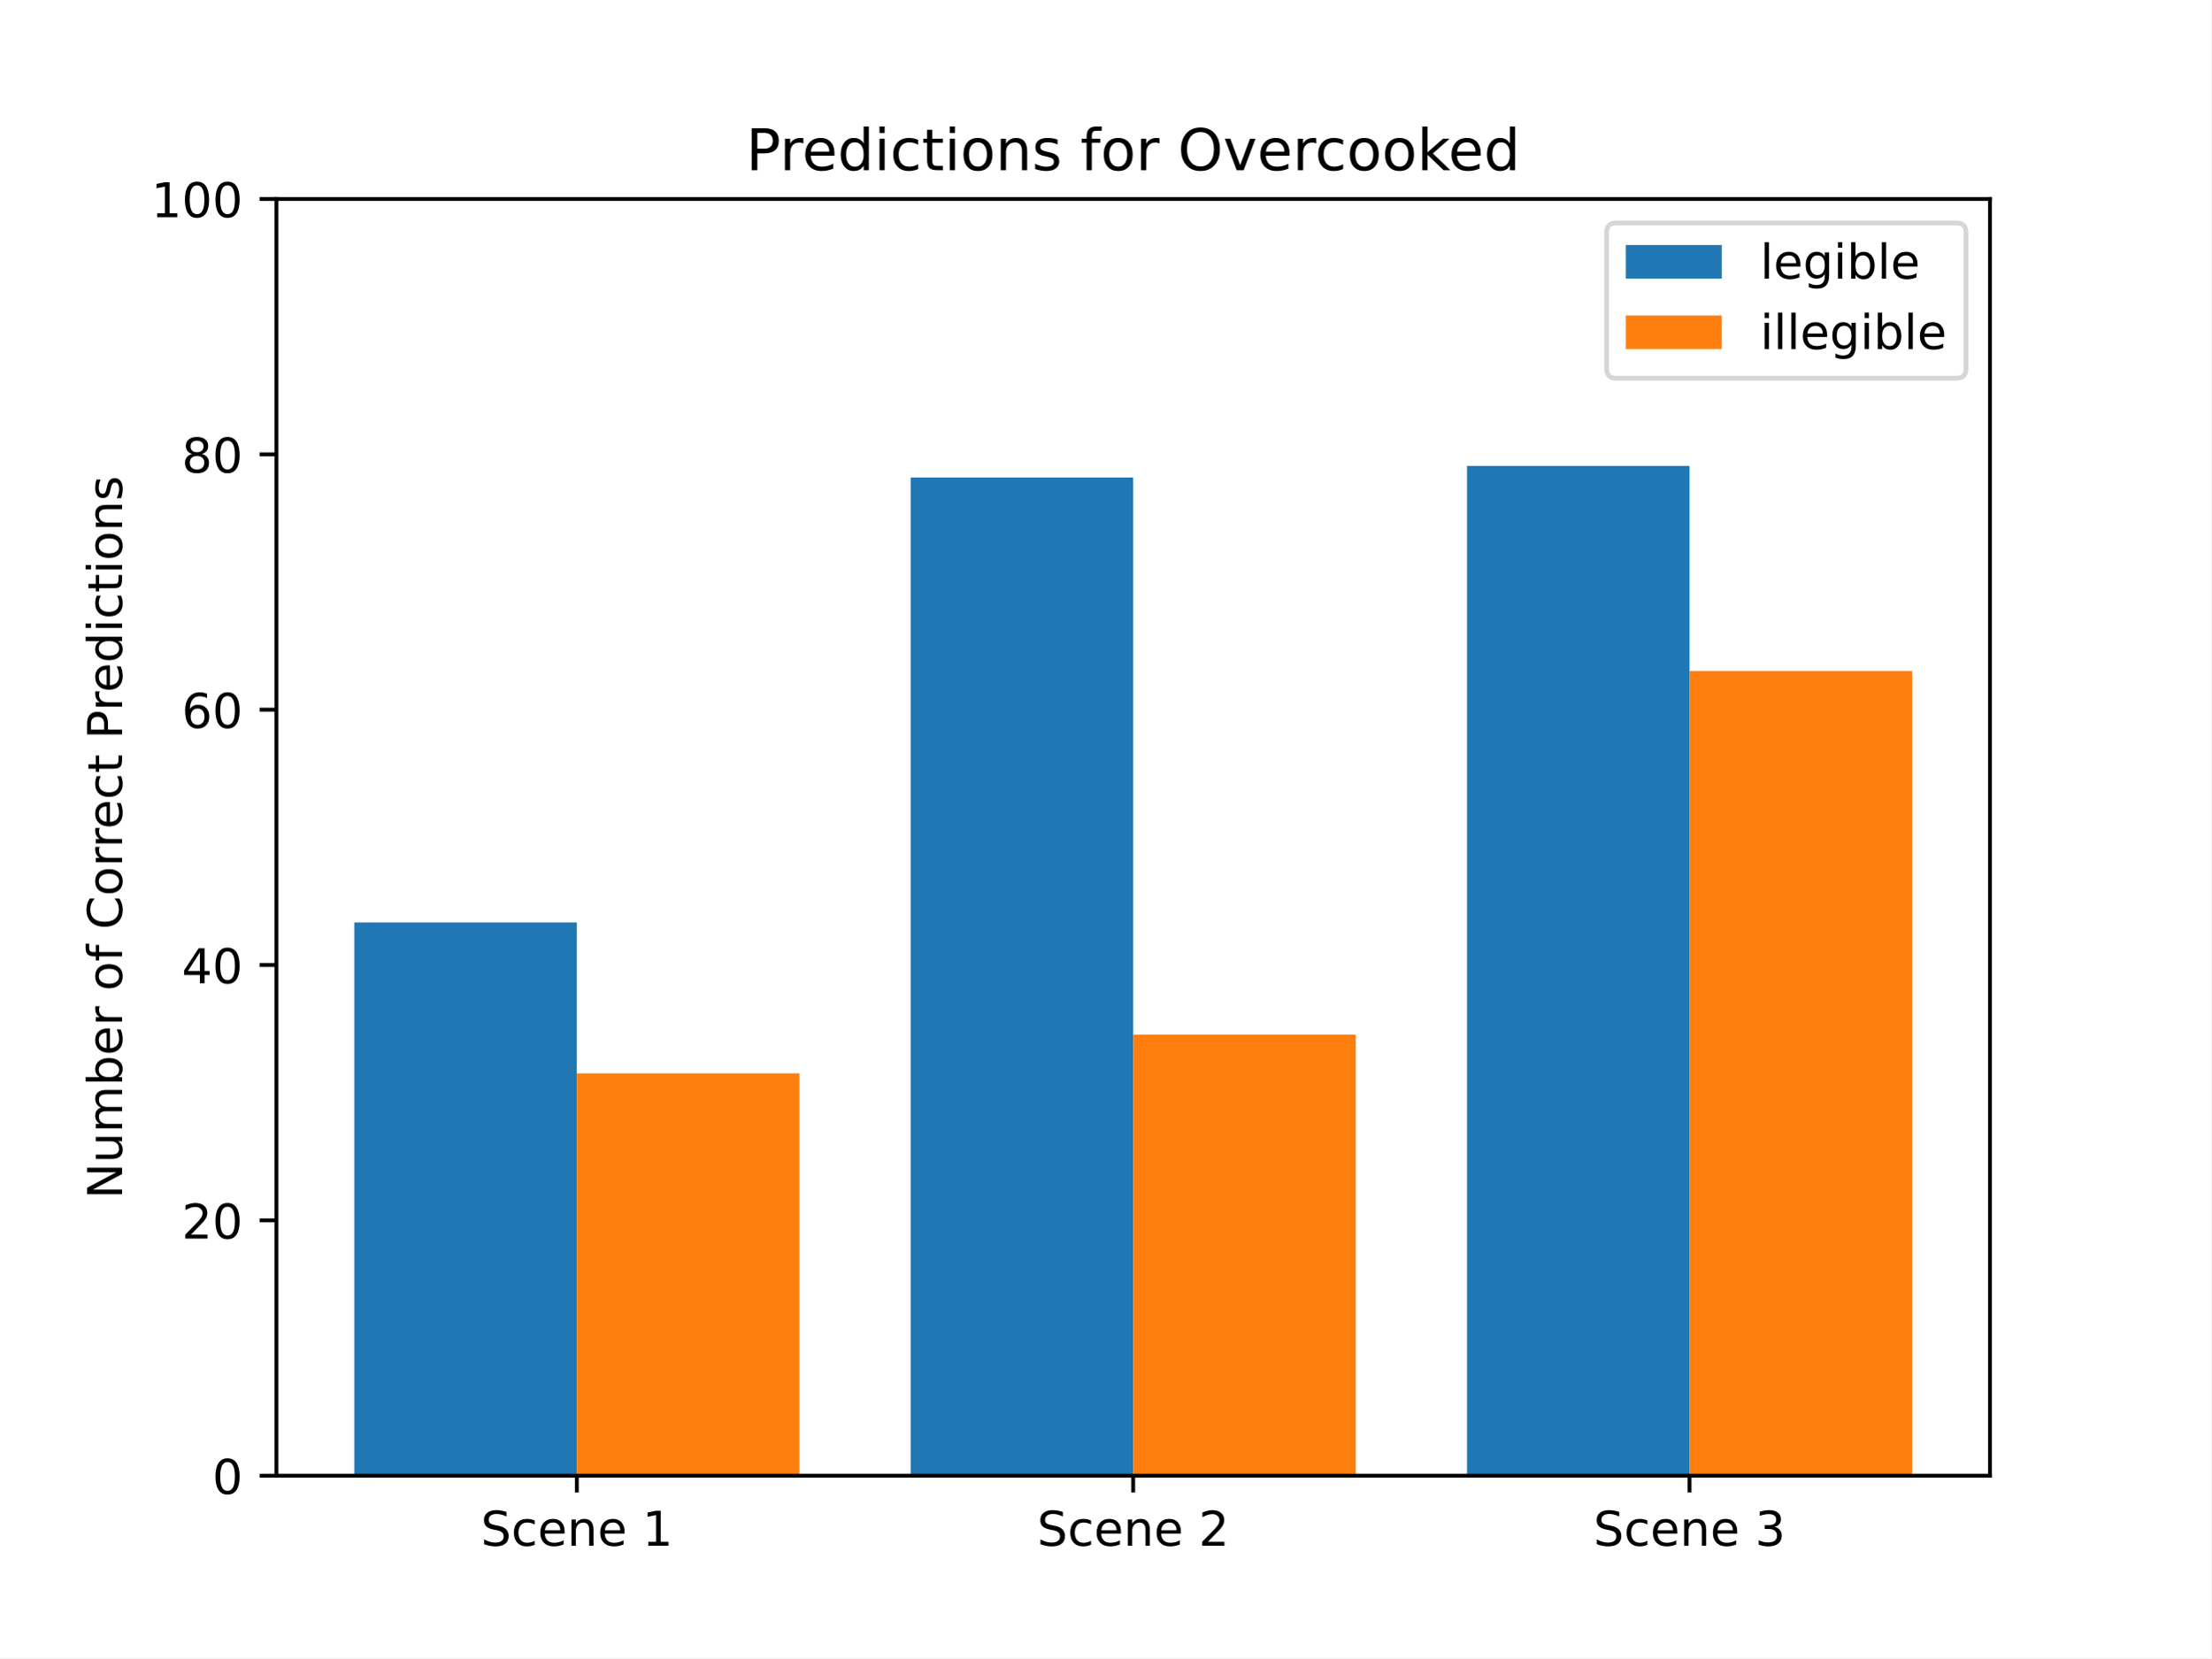
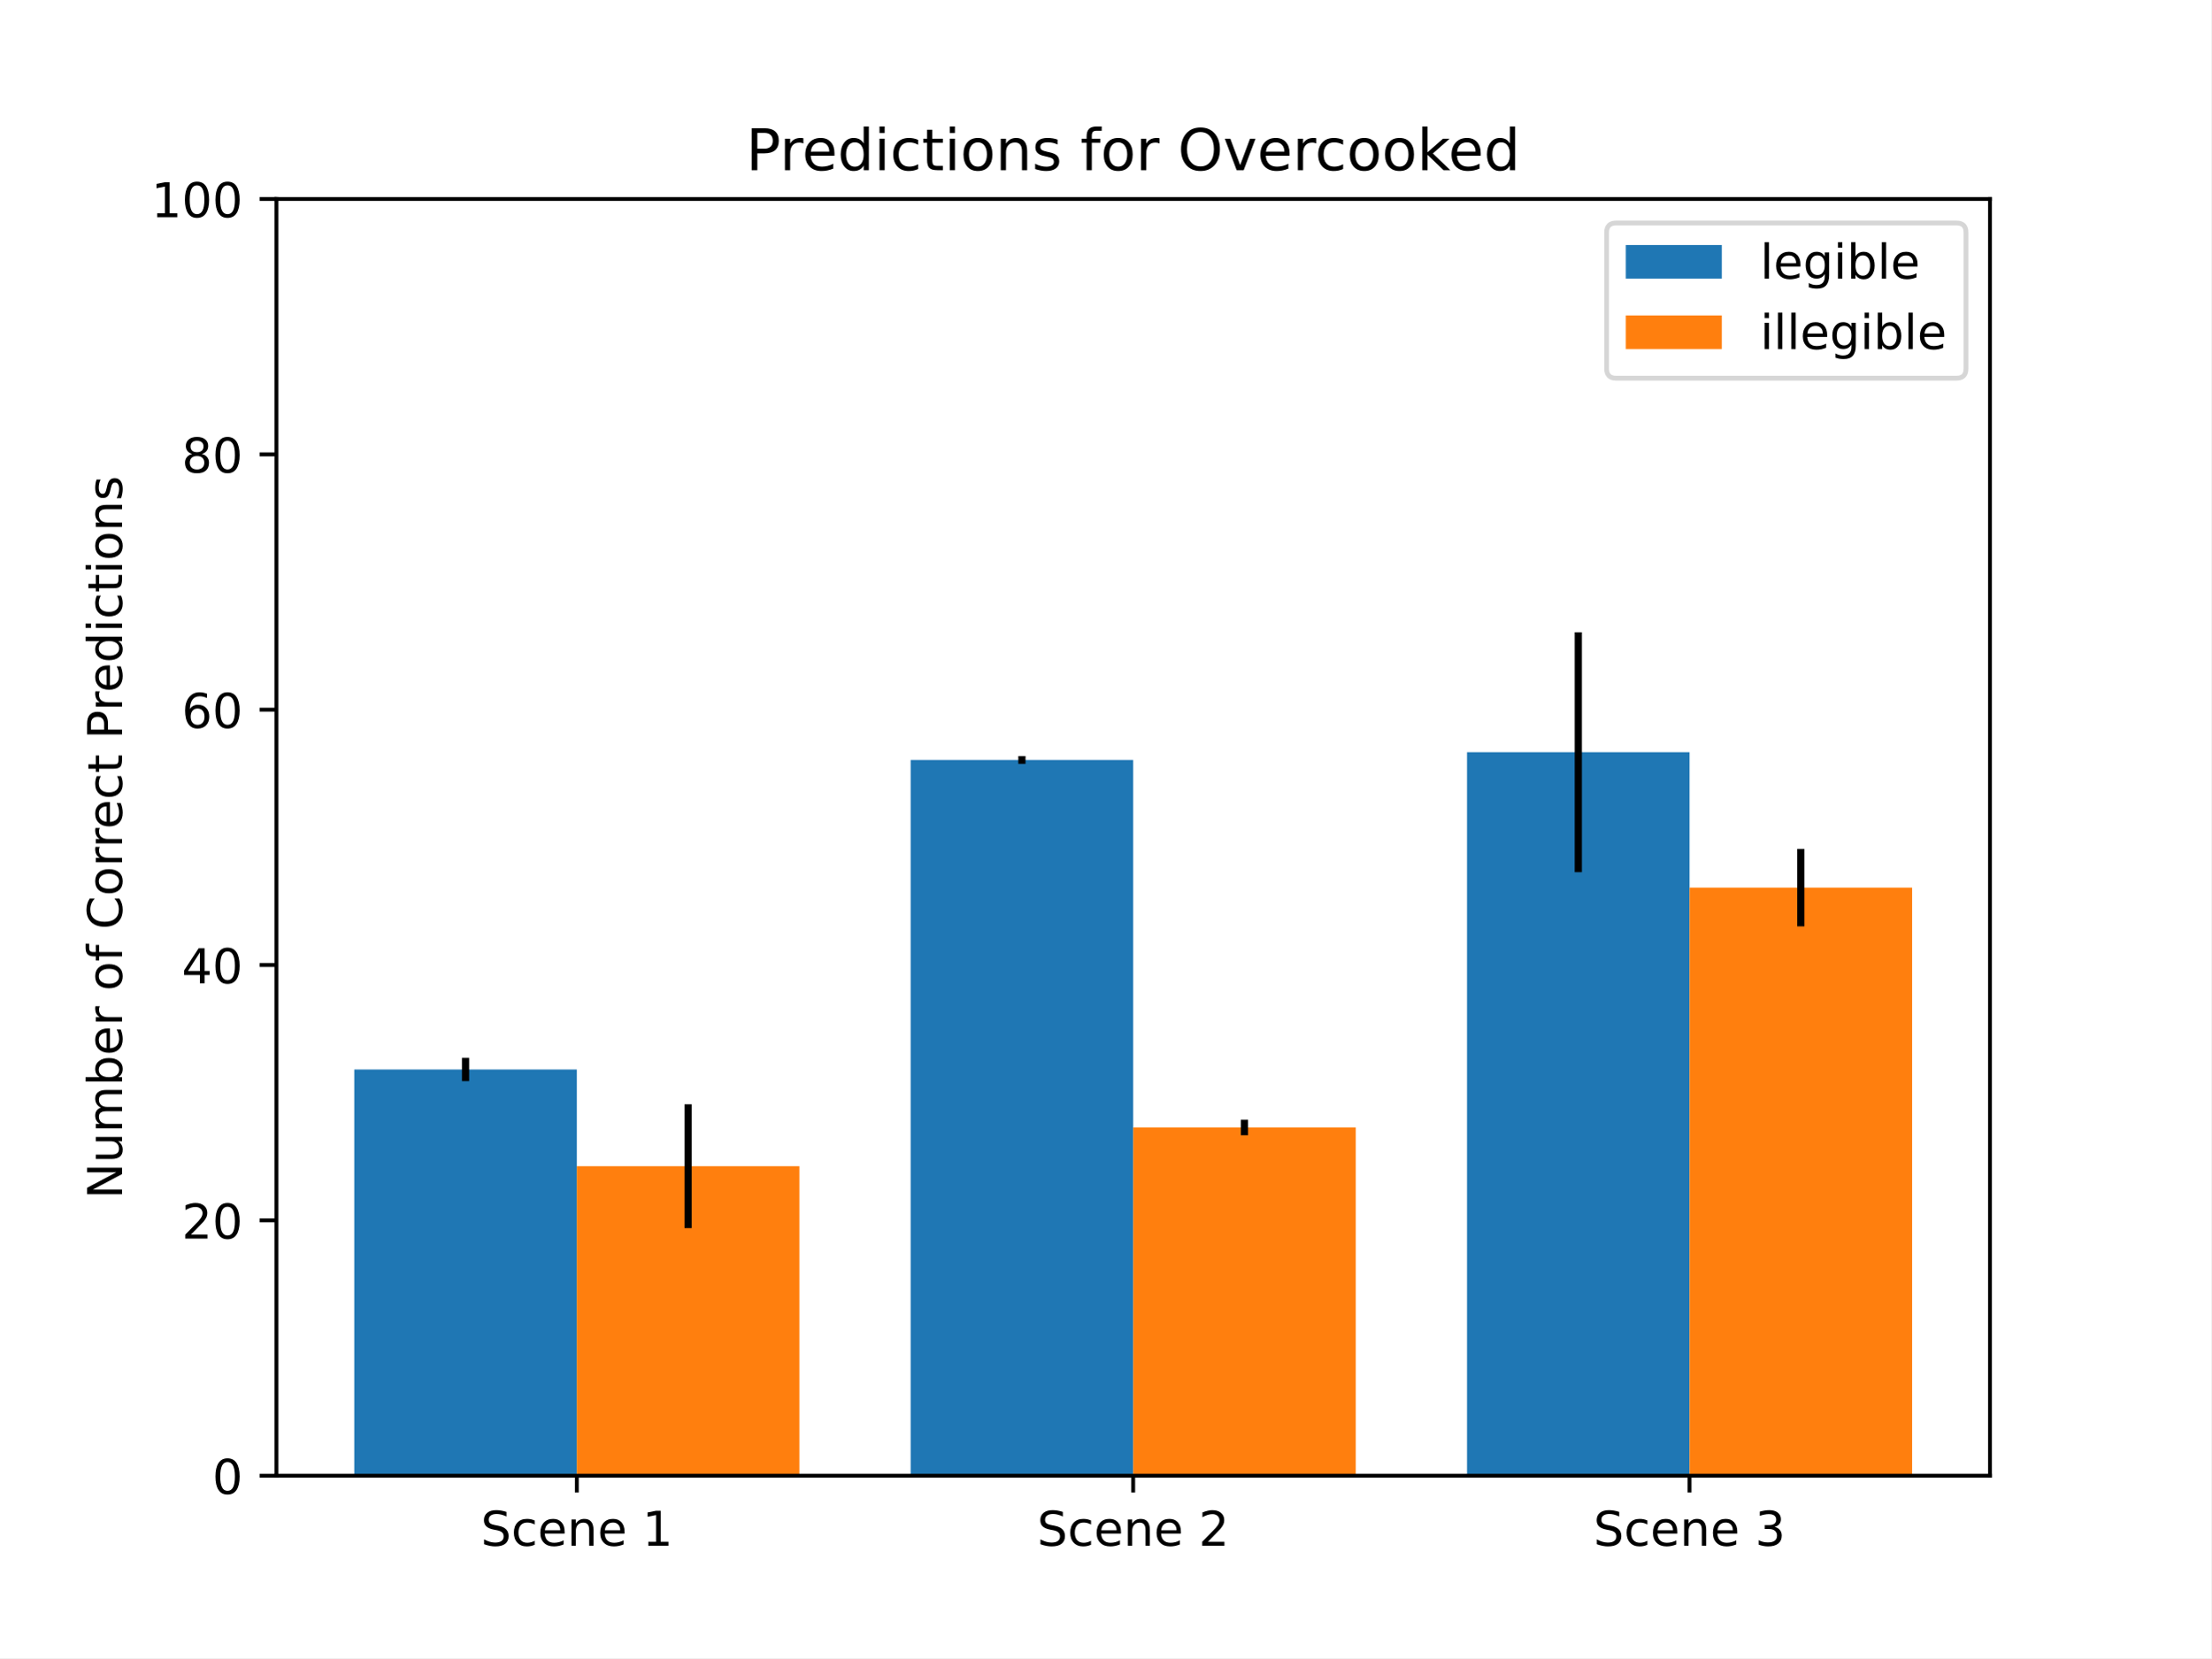
<svg xmlns="http://www.w3.org/2000/svg" xmlns:xlink="http://www.w3.org/1999/xlink" height="345.6pt" version="1.1" viewBox="0 0 460.8 345.6" width="460.8pt">
  <defs>
    <style type="text/css">*{stroke-linecap:butt;stroke-linejoin:round;}</style>
  </defs>
  <g id="figure_1">
    <g id="patch_1">
      <path d="M 0 345.6  L 460.8 345.6  L 460.8 0  L 0 0  z " style="fill:#ffffff;" />
    </g>
    <g id="axes_1">
      <g id="patch_2">
        <path d="M 57.6 307.584  L 414.72 307.584  L 414.72 41.472  L 57.6 41.472  z " style="fill:#ffffff;" />
      </g>
      <g id="patch_3">
-         <path clip-path="url(#p48a4232e71)" d="M 73.833 307.584  L 120.212 307.584  L 120.212 192.269  L 73.833 192.269  z " style="fill:#1f77b4;" />
+         <path clip-path="url(#p1f61b7897c)" d="M 73.833 307.584  L 120.212 307.584  L 120.212 222.912  L 73.833 222.912  z " style="fill:#1f77b4;" />
      </g>
      <g id="patch_4">
-         <path clip-path="url(#p48a4232e71)" d="M 189.781 307.584  L 236.16 307.584  L 236.16 99.533  L 189.781 99.533  z " style="fill:#1f77b4;" />
+         <path clip-path="url(#p1f61b7897c)" d="M 189.781 307.584  L 236.16 307.584  L 236.16 158.4  L 189.781 158.4  z " style="fill:#1f77b4;" />
      </g>
      <g id="patch_5">
-         <path clip-path="url(#p48a4232e71)" d="M 305.729 307.584  L 352.108 307.584  L 352.108 97.114  L 305.729 97.114  z " style="fill:#1f77b4;" />
+         <path clip-path="url(#p1f61b7897c)" d="M 305.729 307.584  L 352.108 307.584  L 352.108 156.787  L 305.729 156.787  z " style="fill:#1f77b4;" />
      </g>
      <g id="patch_6">
-         <path clip-path="url(#p48a4232e71)" d="M 120.212 307.584  L 166.591 307.584  L 166.591 223.718  L 120.212 223.718  z " style="fill:#ff7f0e;" />
+         <path clip-path="url(#p1f61b7897c)" d="M 120.212 307.584  L 166.591 307.584  L 166.591 243.072  L 120.212 243.072  z " style="fill:#ff7f0e;" />
      </g>
      <g id="patch_7">
-         <path clip-path="url(#p48a4232e71)" d="M 236.16 307.584  L 282.539 307.584  L 282.539 215.654  L 236.16 215.654  z " style="fill:#ff7f0e;" />
+         <path clip-path="url(#p1f61b7897c)" d="M 236.16 307.584  L 282.539 307.584  L 282.539 235.008  L 236.16 235.008  z " style="fill:#ff7f0e;" />
      </g>
      <g id="patch_8">
-         <path clip-path="url(#p48a4232e71)" d="M 352.108 307.584  L 398.487 307.584  L 398.487 139.853  L 352.108 139.853  z " style="fill:#ff7f0e;" />
+         <path clip-path="url(#p1f61b7897c)" d="M 352.108 307.584  L 398.487 307.584  L 398.487 185.011  L 352.108 185.011  z " style="fill:#ff7f0e;" />
      </g>
      <g id="matplotlib.axis_1">
        <g id="xtick_1">
          <g id="line2d_1">
            <defs>
-               <path d="M 0 0  L 0 3.5  " id="mf0a842ec6d" style="stroke:#000000;stroke-width:0.8;" />
+               <path d="M 0 0  L 0 3.5  " id="mb48739b85b" style="stroke:#000000;stroke-width:0.8;" />
            </defs>
            <g>
-               <use style="stroke:#000000;stroke-width:0.8;" x="120.212" xlink:href="#mf0a842ec6d" y="307.584" />
+               <use style="stroke:#000000;stroke-width:0.8;" x="120.212" xlink:href="#mb48739b85b" y="307.584" />
            </g>
          </g>
          <g id="text_1">
            <g transform="translate(100.1963 322.1824)scale(0.1 -0.1)">
              <defs>
                <path d="M 53.516 70.516  L 53.516 60.891  Q 47.906 63.578 42.922 64.891  Q 37.938 66.219 33.297 66.219  Q 25.25 66.219 20.875 63.094  Q 16.5 59.969 16.5 54.203  Q 16.5 49.359 19.406 46.891  Q 22.312 44.438 30.422 42.922  L 36.375 41.703  Q 47.406 39.594 52.656 34.297  Q 57.906 29 57.906 20.125  Q 57.906 9.516 50.797 4.047  Q 43.703 -1.422 29.984 -1.422  Q 24.812 -1.422 18.969 -0.25  Q 13.141 0.922 6.891 3.219  L 6.891 13.375  Q 12.891 10.016 18.656 8.297  Q 24.422 6.594 29.984 6.594  Q 38.422 6.594 43.016 9.906  Q 47.609 13.234 47.609 19.391  Q 47.609 24.75 44.312 27.781  Q 41.016 30.812 33.5 32.328  L 27.484 33.5  Q 16.453 35.688 11.516 40.375  Q 6.594 45.062 6.594 53.422  Q 6.594 63.094 13.406 68.656  Q 20.219 74.219 32.172 74.219  Q 37.312 74.219 42.625 73.281  Q 47.953 72.359 53.516 70.516  z " id="DejaVuSans-83" />
                <path d="M 48.781 52.594  L 48.781 44.188  Q 44.969 46.297 41.141 47.344  Q 37.312 48.391 33.406 48.391  Q 24.656 48.391 19.812 42.844  Q 14.984 37.312 14.984 27.297  Q 14.984 17.281 19.812 11.734  Q 24.656 6.203 33.406 6.203  Q 37.312 6.203 41.141 7.25  Q 44.969 8.297 48.781 10.406  L 48.781 2.094  Q 45.016 0.344 40.984 -0.531  Q 36.969 -1.422 32.422 -1.422  Q 20.062 -1.422 12.781 6.344  Q 5.516 14.109 5.516 27.297  Q 5.516 40.672 12.859 48.328  Q 20.219 56 33.016 56  Q 37.156 56 41.109 55.141  Q 45.062 54.297 48.781 52.594  z " id="DejaVuSans-99" />
                <path d="M 56.203 29.594  L 56.203 25.203  L 14.891 25.203  Q 15.484 15.922 20.484 11.062  Q 25.484 6.203 34.422 6.203  Q 39.594 6.203 44.453 7.469  Q 49.312 8.734 54.109 11.281  L 54.109 2.781  Q 49.266 0.734 44.188 -0.344  Q 39.109 -1.422 33.891 -1.422  Q 20.797 -1.422 13.156 6.188  Q 5.516 13.812 5.516 26.812  Q 5.516 40.234 12.766 48.109  Q 20.016 56 32.328 56  Q 43.359 56 49.781 48.891  Q 56.203 41.797 56.203 29.594  z M 47.219 32.234  Q 47.125 39.594 43.094 43.984  Q 39.062 48.391 32.422 48.391  Q 24.906 48.391 20.391 44.141  Q 15.875 39.891 15.188 32.172  z " id="DejaVuSans-101" />
                <path d="M 54.891 33.016  L 54.891 0  L 45.906 0  L 45.906 32.719  Q 45.906 40.484 42.875 44.328  Q 39.844 48.188 33.797 48.188  Q 26.516 48.188 22.312 43.547  Q 18.109 38.922 18.109 30.906  L 18.109 0  L 9.078 0  L 9.078 54.688  L 18.109 54.688  L 18.109 46.188  Q 21.344 51.125 25.703 53.562  Q 30.078 56 35.797 56  Q 45.219 56 50.047 50.172  Q 54.891 44.344 54.891 33.016  z " id="DejaVuSans-110" />
                <path id="DejaVuSans-32" />
                <path d="M 12.406 8.297  L 28.516 8.297  L 28.516 63.922  L 10.984 60.406  L 10.984 69.391  L 28.422 72.906  L 38.281 72.906  L 38.281 8.297  L 54.391 8.297  L 54.391 0  L 12.406 0  z " id="DejaVuSans-49" />
              </defs>
              <use xlink:href="#DejaVuSans-83" />
              <use x="63.477" xlink:href="#DejaVuSans-99" />
              <use x="118.457" xlink:href="#DejaVuSans-101" />
              <use x="179.98" xlink:href="#DejaVuSans-110" />
              <use x="243.359" xlink:href="#DejaVuSans-101" />
              <use x="304.883" xlink:href="#DejaVuSans-32" />
              <use x="336.67" xlink:href="#DejaVuSans-49" />
            </g>
          </g>
        </g>
        <g id="xtick_2">
          <g id="line2d_2">
            <g>
-               <use style="stroke:#000000;stroke-width:0.8;" x="236.16" xlink:href="#mf0a842ec6d" y="307.584" />
+               <use style="stroke:#000000;stroke-width:0.8;" x="236.16" xlink:href="#mb48739b85b" y="307.584" />
            </g>
          </g>
          <g id="text_2">
            <g transform="translate(216.1444 322.1824)scale(0.1 -0.1)">
              <defs>
                <path d="M 19.188 8.297  L 53.609 8.297  L 53.609 0  L 7.328 0  L 7.328 8.297  Q 12.938 14.109 22.625 23.891  Q 32.328 33.688 34.812 36.531  Q 39.547 41.844 41.422 45.531  Q 43.312 49.219 43.312 52.781  Q 43.312 58.594 39.234 62.25  Q 35.156 65.922 28.609 65.922  Q 23.969 65.922 18.812 64.312  Q 13.672 62.703 7.812 59.422  L 7.812 69.391  Q 13.766 71.781 18.938 73  Q 24.125 74.219 28.422 74.219  Q 39.75 74.219 46.484 68.547  Q 53.219 62.891 53.219 53.422  Q 53.219 48.922 51.531 44.891  Q 49.859 40.875 45.406 35.406  Q 44.188 33.984 37.641 27.219  Q 31.109 20.453 19.188 8.297  z " id="DejaVuSans-50" />
              </defs>
              <use xlink:href="#DejaVuSans-83" />
              <use x="63.477" xlink:href="#DejaVuSans-99" />
              <use x="118.457" xlink:href="#DejaVuSans-101" />
              <use x="179.98" xlink:href="#DejaVuSans-110" />
              <use x="243.359" xlink:href="#DejaVuSans-101" />
              <use x="304.883" xlink:href="#DejaVuSans-32" />
              <use x="336.67" xlink:href="#DejaVuSans-50" />
            </g>
          </g>
        </g>
        <g id="xtick_3">
          <g id="line2d_3">
            <g>
-               <use style="stroke:#000000;stroke-width:0.8;" x="352.108" xlink:href="#mf0a842ec6d" y="307.584" />
+               <use style="stroke:#000000;stroke-width:0.8;" x="352.108" xlink:href="#mb48739b85b" y="307.584" />
            </g>
          </g>
          <g id="text_3">
            <g transform="translate(332.0924 322.1824)scale(0.1 -0.1)">
              <defs>
                <path d="M 40.578 39.312  Q 47.656 37.797 51.625 33  Q 55.609 28.219 55.609 21.188  Q 55.609 10.406 48.188 4.484  Q 40.766 -1.422 27.094 -1.422  Q 22.516 -1.422 17.656 -0.516  Q 12.797 0.391 7.625 2.203  L 7.625 11.719  Q 11.719 9.328 16.594 8.109  Q 21.484 6.891 26.812 6.891  Q 36.078 6.891 40.938 10.547  Q 45.797 14.203 45.797 21.188  Q 45.797 27.641 41.281 31.266  Q 36.766 34.906 28.719 34.906  L 20.219 34.906  L 20.219 43.016  L 29.109 43.016  Q 36.375 43.016 40.234 45.922  Q 44.094 48.828 44.094 54.297  Q 44.094 59.906 40.109 62.906  Q 36.141 65.922 28.719 65.922  Q 24.656 65.922 20.016 65.031  Q 15.375 64.156 9.812 62.312  L 9.812 71.094  Q 15.438 72.656 20.344 73.438  Q 25.25 74.219 29.594 74.219  Q 40.828 74.219 47.359 69.109  Q 53.906 64.016 53.906 55.328  Q 53.906 49.266 50.438 45.094  Q 46.969 40.922 40.578 39.312  z " id="DejaVuSans-51" />
              </defs>
              <use xlink:href="#DejaVuSans-83" />
              <use x="63.477" xlink:href="#DejaVuSans-99" />
              <use x="118.457" xlink:href="#DejaVuSans-101" />
              <use x="179.98" xlink:href="#DejaVuSans-110" />
              <use x="243.359" xlink:href="#DejaVuSans-101" />
              <use x="304.883" xlink:href="#DejaVuSans-32" />
              <use x="336.67" xlink:href="#DejaVuSans-51" />
            </g>
          </g>
        </g>
      </g>
      <g id="matplotlib.axis_2">
        <g id="ytick_1">
          <g id="line2d_4">
            <defs>
-               <path d="M 0 0  L -3.5 0  " id="m2f4e9d3574" style="stroke:#000000;stroke-width:0.8;" />
+               <path d="M 0 0  L -3.5 0  " id="ma7ef65ef94" style="stroke:#000000;stroke-width:0.8;" />
            </defs>
            <g>
-               <use style="stroke:#000000;stroke-width:0.8;" x="57.6" xlink:href="#m2f4e9d3574" y="307.584" />
+               <use style="stroke:#000000;stroke-width:0.8;" x="57.6" xlink:href="#ma7ef65ef94" y="307.584" />
            </g>
          </g>
          <g id="text_4">
            <g transform="translate(44.2375 311.3832)scale(0.1 -0.1)">
              <defs>
                <path d="M 31.781 66.406  Q 24.172 66.406 20.328 58.906  Q 16.5 51.422 16.5 36.375  Q 16.5 21.391 20.328 13.891  Q 24.172 6.391 31.781 6.391  Q 39.453 6.391 43.281 13.891  Q 47.125 21.391 47.125 36.375  Q 47.125 51.422 43.281 58.906  Q 39.453 66.406 31.781 66.406  z M 31.781 74.219  Q 44.047 74.219 50.516 64.516  Q 56.984 54.828 56.984 36.375  Q 56.984 17.969 50.516 8.266  Q 44.047 -1.422 31.781 -1.422  Q 19.531 -1.422 13.062 8.266  Q 6.594 17.969 6.594 36.375  Q 6.594 54.828 13.062 64.516  Q 19.531 74.219 31.781 74.219  z " id="DejaVuSans-48" />
              </defs>
              <use xlink:href="#DejaVuSans-48" />
            </g>
          </g>
        </g>
        <g id="ytick_2">
          <g id="line2d_5">
            <g>
-               <use style="stroke:#000000;stroke-width:0.8;" x="57.6" xlink:href="#m2f4e9d3574" y="254.362" />
+               <use style="stroke:#000000;stroke-width:0.8;" x="57.6" xlink:href="#ma7ef65ef94" y="254.362" />
            </g>
          </g>
          <g id="text_5">
            <g transform="translate(37.875 258.1608)scale(0.1 -0.1)">
              <use xlink:href="#DejaVuSans-50" />
              <use x="63.623" xlink:href="#DejaVuSans-48" />
            </g>
          </g>
        </g>
        <g id="ytick_3">
          <g id="line2d_6">
            <g>
-               <use style="stroke:#000000;stroke-width:0.8;" x="57.6" xlink:href="#m2f4e9d3574" y="201.139" />
+               <use style="stroke:#000000;stroke-width:0.8;" x="57.6" xlink:href="#ma7ef65ef94" y="201.139" />
            </g>
          </g>
          <g id="text_6">
            <g transform="translate(37.875 204.9384)scale(0.1 -0.1)">
              <defs>
                <path d="M 37.797 64.312  L 12.891 25.391  L 37.797 25.391  z M 35.203 72.906  L 47.609 72.906  L 47.609 25.391  L 58.016 25.391  L 58.016 17.188  L 47.609 17.188  L 47.609 0  L 37.797 0  L 37.797 17.188  L 4.891 17.188  L 4.891 26.703  z " id="DejaVuSans-52" />
              </defs>
              <use xlink:href="#DejaVuSans-52" />
              <use x="63.623" xlink:href="#DejaVuSans-48" />
            </g>
          </g>
        </g>
        <g id="ytick_4">
          <g id="line2d_7">
            <g>
-               <use style="stroke:#000000;stroke-width:0.8;" x="57.6" xlink:href="#m2f4e9d3574" y="147.917" />
+               <use style="stroke:#000000;stroke-width:0.8;" x="57.6" xlink:href="#ma7ef65ef94" y="147.917" />
            </g>
          </g>
          <g id="text_7">
            <g transform="translate(37.875 151.716)scale(0.1 -0.1)">
              <defs>
                <path d="M 33.016 40.375  Q 26.375 40.375 22.484 35.828  Q 18.609 31.297 18.609 23.391  Q 18.609 15.531 22.484 10.953  Q 26.375 6.391 33.016 6.391  Q 39.656 6.391 43.531 10.953  Q 47.406 15.531 47.406 23.391  Q 47.406 31.297 43.531 35.828  Q 39.656 40.375 33.016 40.375  z M 52.594 71.297  L 52.594 62.312  Q 48.875 64.062 45.094 64.984  Q 41.312 65.922 37.594 65.922  Q 27.828 65.922 22.672 59.328  Q 17.531 52.734 16.797 39.406  Q 19.672 43.656 24.016 45.922  Q 28.375 48.188 33.594 48.188  Q 44.578 48.188 50.953 41.516  Q 57.328 34.859 57.328 23.391  Q 57.328 12.156 50.688 5.359  Q 44.047 -1.422 33.016 -1.422  Q 20.359 -1.422 13.672 8.266  Q 6.984 17.969 6.984 36.375  Q 6.984 53.656 15.188 63.938  Q 23.391 74.219 37.203 74.219  Q 40.922 74.219 44.703 73.484  Q 48.484 72.75 52.594 71.297  z " id="DejaVuSans-54" />
              </defs>
              <use xlink:href="#DejaVuSans-54" />
              <use x="63.623" xlink:href="#DejaVuSans-48" />
            </g>
          </g>
        </g>
        <g id="ytick_5">
          <g id="line2d_8">
            <g>
-               <use style="stroke:#000000;stroke-width:0.8;" x="57.6" xlink:href="#m2f4e9d3574" y="94.694" />
+               <use style="stroke:#000000;stroke-width:0.8;" x="57.6" xlink:href="#ma7ef65ef94" y="94.694" />
            </g>
          </g>
          <g id="text_8">
            <g transform="translate(37.875 98.49362)scale(0.1 -0.1)">
              <defs>
                <path d="M 31.781 34.625  Q 24.75 34.625 20.719 30.859  Q 16.703 27.094 16.703 20.516  Q 16.703 13.922 20.719 10.156  Q 24.75 6.391 31.781 6.391  Q 38.812 6.391 42.859 10.172  Q 46.922 13.969 46.922 20.516  Q 46.922 27.094 42.891 30.859  Q 38.875 34.625 31.781 34.625  z M 21.922 38.812  Q 15.578 40.375 12.031 44.719  Q 8.5 49.078 8.5 55.328  Q 8.5 64.062 14.719 69.141  Q 20.953 74.219 31.781 74.219  Q 42.672 74.219 48.875 69.141  Q 55.078 64.062 55.078 55.328  Q 55.078 49.078 51.531 44.719  Q 48 40.375 41.703 38.812  Q 48.828 37.156 52.797 32.312  Q 56.781 27.484 56.781 20.516  Q 56.781 9.906 50.312 4.234  Q 43.844 -1.422 31.781 -1.422  Q 19.734 -1.422 13.25 4.234  Q 6.781 9.906 6.781 20.516  Q 6.781 27.484 10.781 32.312  Q 14.797 37.156 21.922 38.812  z M 18.312 54.391  Q 18.312 48.734 21.844 45.562  Q 25.391 42.391 31.781 42.391  Q 38.141 42.391 41.719 45.562  Q 45.312 48.734 45.312 54.391  Q 45.312 60.062 41.719 63.234  Q 38.141 66.406 31.781 66.406  Q 25.391 66.406 21.844 63.234  Q 18.312 60.062 18.312 54.391  z " id="DejaVuSans-56" />
              </defs>
              <use xlink:href="#DejaVuSans-56" />
              <use x="63.623" xlink:href="#DejaVuSans-48" />
            </g>
          </g>
        </g>
        <g id="ytick_6">
          <g id="line2d_9">
            <g>
-               <use style="stroke:#000000;stroke-width:0.8;" x="57.6" xlink:href="#m2f4e9d3574" y="41.472" />
+               <use style="stroke:#000000;stroke-width:0.8;" x="57.6" xlink:href="#ma7ef65ef94" y="41.472" />
            </g>
          </g>
          <g id="text_9">
            <g transform="translate(31.5125 45.27122)scale(0.1 -0.1)">
              <use xlink:href="#DejaVuSans-49" />
              <use x="63.623" xlink:href="#DejaVuSans-48" />
              <use x="127.246" xlink:href="#DejaVuSans-48" />
            </g>
          </g>
        </g>
        <g id="text_10">
          <g transform="translate(25.43281 249.8897)rotate(-90)scale(0.1 -0.1)">
            <defs>
              <path d="M 9.812 72.906  L 23.094 72.906  L 55.422 11.922  L 55.422 72.906  L 64.984 72.906  L 64.984 0  L 51.703 0  L 19.391 60.984  L 19.391 0  L 9.812 0  z " id="DejaVuSans-78" />
              <path d="M 8.5 21.578  L 8.5 54.688  L 17.484 54.688  L 17.484 21.922  Q 17.484 14.156 20.5 10.266  Q 23.531 6.391 29.594 6.391  Q 36.859 6.391 41.078 11.031  Q 45.312 15.672 45.312 23.688  L 45.312 54.688  L 54.297 54.688  L 54.297 0  L 45.312 0  L 45.312 8.406  Q 42.047 3.422 37.719 1  Q 33.406 -1.422 27.688 -1.422  Q 18.266 -1.422 13.375 4.438  Q 8.5 10.297 8.5 21.578  z M 31.109 56  z " id="DejaVuSans-117" />
              <path d="M 52 44.188  Q 55.375 50.25 60.062 53.125  Q 64.75 56 71.094 56  Q 79.641 56 84.281 50.016  Q 88.922 44.047 88.922 33.016  L 88.922 0  L 79.891 0  L 79.891 32.719  Q 79.891 40.578 77.094 44.375  Q 74.312 48.188 68.609 48.188  Q 61.625 48.188 57.562 43.547  Q 53.516 38.922 53.516 30.906  L 53.516 0  L 44.484 0  L 44.484 32.719  Q 44.484 40.625 41.703 44.406  Q 38.922 48.188 33.109 48.188  Q 26.219 48.188 22.156 43.531  Q 18.109 38.875 18.109 30.906  L 18.109 0  L 9.078 0  L 9.078 54.688  L 18.109 54.688  L 18.109 46.188  Q 21.188 51.219 25.484 53.609  Q 29.781 56 35.688 56  Q 41.656 56 45.828 52.969  Q 50 49.953 52 44.188  z " id="DejaVuSans-109" />
              <path d="M 48.688 27.297  Q 48.688 37.203 44.609 42.844  Q 40.531 48.484 33.406 48.484  Q 26.266 48.484 22.188 42.844  Q 18.109 37.203 18.109 27.297  Q 18.109 17.391 22.188 11.75  Q 26.266 6.109 33.406 6.109  Q 40.531 6.109 44.609 11.75  Q 48.688 17.391 48.688 27.297  z M 18.109 46.391  Q 20.953 51.266 25.266 53.625  Q 29.594 56 35.594 56  Q 45.562 56 51.781 48.094  Q 58.016 40.188 58.016 27.297  Q 58.016 14.406 51.781 6.484  Q 45.562 -1.422 35.594 -1.422  Q 29.594 -1.422 25.266 0.953  Q 20.953 3.328 18.109 8.203  L 18.109 0  L 9.078 0  L 9.078 75.984  L 18.109 75.984  z " id="DejaVuSans-98" />
              <path d="M 41.109 46.297  Q 39.594 47.172 37.812 47.578  Q 36.031 48 33.891 48  Q 26.266 48 22.188 43.047  Q 18.109 38.094 18.109 28.812  L 18.109 0  L 9.078 0  L 9.078 54.688  L 18.109 54.688  L 18.109 46.188  Q 20.953 51.172 25.484 53.578  Q 30.031 56 36.531 56  Q 37.453 56 38.578 55.875  Q 39.703 55.766 41.062 55.516  z " id="DejaVuSans-114" />
              <path d="M 30.609 48.391  Q 23.391 48.391 19.188 42.75  Q 14.984 37.109 14.984 27.297  Q 14.984 17.484 19.156 11.844  Q 23.344 6.203 30.609 6.203  Q 37.797 6.203 41.984 11.859  Q 46.188 17.531 46.188 27.297  Q 46.188 37.016 41.984 42.703  Q 37.797 48.391 30.609 48.391  z M 30.609 56  Q 42.328 56 49.016 48.375  Q 55.719 40.766 55.719 27.297  Q 55.719 13.875 49.016 6.219  Q 42.328 -1.422 30.609 -1.422  Q 18.844 -1.422 12.172 6.219  Q 5.516 13.875 5.516 27.297  Q 5.516 40.766 12.172 48.375  Q 18.844 56 30.609 56  z " id="DejaVuSans-111" />
              <path d="M 37.109 75.984  L 37.109 68.5  L 28.516 68.5  Q 23.688 68.5 21.797 66.547  Q 19.922 64.594 19.922 59.516  L 19.922 54.688  L 34.719 54.688  L 34.719 47.703  L 19.922 47.703  L 19.922 0  L 10.891 0  L 10.891 47.703  L 2.297 47.703  L 2.297 54.688  L 10.891 54.688  L 10.891 58.5  Q 10.891 67.625 15.141 71.797  Q 19.391 75.984 28.609 75.984  z " id="DejaVuSans-102" />
              <path d="M 64.406 67.281  L 64.406 56.891  Q 59.422 61.531 53.781 63.812  Q 48.141 66.109 41.797 66.109  Q 29.297 66.109 22.656 58.469  Q 16.016 50.828 16.016 36.375  Q 16.016 21.969 22.656 14.328  Q 29.297 6.688 41.797 6.688  Q 48.141 6.688 53.781 8.984  Q 59.422 11.281 64.406 15.922  L 64.406 5.609  Q 59.234 2.094 53.438 0.328  Q 47.656 -1.422 41.219 -1.422  Q 24.656 -1.422 15.125 8.703  Q 5.609 18.844 5.609 36.375  Q 5.609 53.953 15.125 64.078  Q 24.656 74.219 41.219 74.219  Q 47.75 74.219 53.531 72.484  Q 59.328 70.75 64.406 67.281  z " id="DejaVuSans-67" />
              <path d="M 18.312 70.219  L 18.312 54.688  L 36.812 54.688  L 36.812 47.703  L 18.312 47.703  L 18.312 18.016  Q 18.312 11.328 20.141 9.422  Q 21.969 7.516 27.594 7.516  L 36.812 7.516  L 36.812 0  L 27.594 0  Q 17.188 0 13.234 3.875  Q 9.281 7.766 9.281 18.016  L 9.281 47.703  L 2.688 47.703  L 2.688 54.688  L 9.281 54.688  L 9.281 70.219  z " id="DejaVuSans-116" />
              <path d="M 19.672 64.797  L 19.672 37.406  L 32.078 37.406  Q 38.969 37.406 42.719 40.969  Q 46.484 44.531 46.484 51.125  Q 46.484 57.672 42.719 61.234  Q 38.969 64.797 32.078 64.797  z M 9.812 72.906  L 32.078 72.906  Q 44.344 72.906 50.609 67.359  Q 56.891 61.812 56.891 51.125  Q 56.891 40.328 50.609 34.812  Q 44.344 29.297 32.078 29.297  L 19.672 29.297  L 19.672 0  L 9.812 0  z " id="DejaVuSans-80" />
              <path d="M 45.406 46.391  L 45.406 75.984  L 54.391 75.984  L 54.391 0  L 45.406 0  L 45.406 8.203  Q 42.578 3.328 38.25 0.953  Q 33.938 -1.422 27.875 -1.422  Q 17.969 -1.422 11.734 6.484  Q 5.516 14.406 5.516 27.297  Q 5.516 40.188 11.734 48.094  Q 17.969 56 27.875 56  Q 33.938 56 38.25 53.625  Q 42.578 51.266 45.406 46.391  z M 14.797 27.297  Q 14.797 17.391 18.875 11.75  Q 22.953 6.109 30.078 6.109  Q 37.203 6.109 41.297 11.75  Q 45.406 17.391 45.406 27.297  Q 45.406 37.203 41.297 42.844  Q 37.203 48.484 30.078 48.484  Q 22.953 48.484 18.875 42.844  Q 14.797 37.203 14.797 27.297  z " id="DejaVuSans-100" />
              <path d="M 9.422 54.688  L 18.406 54.688  L 18.406 0  L 9.422 0  z M 9.422 75.984  L 18.406 75.984  L 18.406 64.594  L 9.422 64.594  z " id="DejaVuSans-105" />
              <path d="M 44.281 53.078  L 44.281 44.578  Q 40.484 46.531 36.375 47.5  Q 32.281 48.484 27.875 48.484  Q 21.188 48.484 17.844 46.438  Q 14.5 44.391 14.5 40.281  Q 14.5 37.156 16.891 35.375  Q 19.281 33.594 26.516 31.984  L 29.594 31.297  Q 39.156 29.25 43.188 25.516  Q 47.219 21.781 47.219 15.094  Q 47.219 7.469 41.188 3.016  Q 35.156 -1.422 24.609 -1.422  Q 20.219 -1.422 15.453 -0.562  Q 10.688 0.297 5.422 2  L 5.422 11.281  Q 10.406 8.688 15.234 7.391  Q 20.062 6.109 24.812 6.109  Q 31.156 6.109 34.562 8.281  Q 37.984 10.453 37.984 14.406  Q 37.984 18.062 35.516 20.016  Q 33.062 21.969 24.703 23.781  L 21.578 24.516  Q 13.234 26.266 9.516 29.906  Q 5.812 33.547 5.812 39.891  Q 5.812 47.609 11.281 51.797  Q 16.75 56 26.812 56  Q 31.781 56 36.172 55.266  Q 40.578 54.547 44.281 53.078  z " id="DejaVuSans-115" />
            </defs>
            <use xlink:href="#DejaVuSans-78" />
            <use x="74.805" xlink:href="#DejaVuSans-117" />
            <use x="138.184" xlink:href="#DejaVuSans-109" />
            <use x="235.596" xlink:href="#DejaVuSans-98" />
            <use x="299.072" xlink:href="#DejaVuSans-101" />
            <use x="360.596" xlink:href="#DejaVuSans-114" />
            <use x="401.709" xlink:href="#DejaVuSans-32" />
            <use x="433.496" xlink:href="#DejaVuSans-111" />
            <use x="494.678" xlink:href="#DejaVuSans-102" />
            <use x="529.883" xlink:href="#DejaVuSans-32" />
            <use x="561.67" xlink:href="#DejaVuSans-67" />
            <use x="631.494" xlink:href="#DejaVuSans-111" />
            <use x="692.676" xlink:href="#DejaVuSans-114" />
            <use x="732.039" xlink:href="#DejaVuSans-114" />
            <use x="770.902" xlink:href="#DejaVuSans-101" />
            <use x="832.426" xlink:href="#DejaVuSans-99" />
            <use x="887.406" xlink:href="#DejaVuSans-116" />
            <use x="926.615" xlink:href="#DejaVuSans-32" />
            <use x="958.402" xlink:href="#DejaVuSans-80" />
            <use x="1016.955" xlink:href="#DejaVuSans-114" />
            <use x="1055.818" xlink:href="#DejaVuSans-101" />
            <use x="1117.342" xlink:href="#DejaVuSans-100" />
            <use x="1180.818" xlink:href="#DejaVuSans-105" />
            <use x="1208.602" xlink:href="#DejaVuSans-99" />
            <use x="1263.582" xlink:href="#DejaVuSans-116" />
            <use x="1302.791" xlink:href="#DejaVuSans-105" />
            <use x="1330.574" xlink:href="#DejaVuSans-111" />
            <use x="1391.756" xlink:href="#DejaVuSans-110" />
            <use x="1455.135" xlink:href="#DejaVuSans-115" />
          </g>
        </g>
      </g>
+       <g id="LineCollection_1">
+         <path clip-path="url(#p1f61b7897c)" d="M 97.022 225.331  L 97.022 220.493  " style="fill:none;stroke:#000000;stroke-width:1.5;" />
+         <path clip-path="url(#p1f61b7897c)" d="M 212.97 159.206  L 212.97 157.594  " style="fill:none;stroke:#000000;stroke-width:1.5;" />
+         <path clip-path="url(#p1f61b7897c)" d="M 328.918 181.786  L 328.918 131.789  " style="fill:none;stroke:#000000;stroke-width:1.5;" />
+       </g>
+       <g id="LineCollection_2">
+         <path clip-path="url(#p1f61b7897c)" d="M 143.402 255.974  L 143.402 230.17  " style="fill:none;stroke:#000000;stroke-width:1.5;" />
+         <path clip-path="url(#p1f61b7897c)" d="M 259.35 236.621  L 259.35 233.395  " style="fill:none;stroke:#000000;stroke-width:1.5;" />
+         <path clip-path="url(#p1f61b7897c)" d="M 375.298 193.075  L 375.298 176.947  " style="fill:none;stroke:#000000;stroke-width:1.5;" />
+       </g>
      <g id="patch_9">
        <path d="M 57.6 307.584  L 57.6 41.472  " style="fill:none;stroke:#000000;stroke-linecap:square;stroke-linejoin:miter;stroke-width:0.8;" />
      </g>
      <g id="patch_10">
        <path d="M 414.72 307.584  L 414.72 41.472  " style="fill:none;stroke:#000000;stroke-linecap:square;stroke-linejoin:miter;stroke-width:0.8;" />
      </g>
      <g id="patch_11">
        <path d="M 57.6 307.584  L 414.72 307.584  " style="fill:none;stroke:#000000;stroke-linecap:square;stroke-linejoin:miter;stroke-width:0.8;" />
      </g>
      <g id="patch_12">
        <path d="M 57.6 41.472  L 414.72 41.472  " style="fill:none;stroke:#000000;stroke-linecap:square;stroke-linejoin:miter;stroke-width:0.8;" />
      </g>
      <g id="text_11">
        <g transform="translate(155.4694 35.472)scale(0.12 -0.12)">
          <defs>
            <path d="M 39.406 66.219  Q 28.656 66.219 22.328 58.203  Q 16.016 50.203 16.016 36.375  Q 16.016 22.609 22.328 14.594  Q 28.656 6.594 39.406 6.594  Q 50.141 6.594 56.422 14.594  Q 62.703 22.609 62.703 36.375  Q 62.703 50.203 56.422 58.203  Q 50.141 66.219 39.406 66.219  z M 39.406 74.219  Q 54.734 74.219 63.906 63.938  Q 73.094 53.656 73.094 36.375  Q 73.094 19.141 63.906 8.859  Q 54.734 -1.422 39.406 -1.422  Q 24.031 -1.422 14.812 8.828  Q 5.609 19.094 5.609 36.375  Q 5.609 53.656 14.812 63.938  Q 24.031 74.219 39.406 74.219  z " id="DejaVuSans-79" />
            <path d="M 2.984 54.688  L 12.5 54.688  L 29.594 8.797  L 46.688 54.688  L 56.203 54.688  L 35.688 0  L 23.484 0  z " id="DejaVuSans-118" />
            <path d="M 9.078 75.984  L 18.109 75.984  L 18.109 31.109  L 44.922 54.688  L 56.391 54.688  L 27.391 29.109  L 57.625 0  L 45.906 0  L 18.109 26.703  L 18.109 0  L 9.078 0  z " id="DejaVuSans-107" />
          </defs>
          <use xlink:href="#DejaVuSans-80" />
          <use x="58.553" xlink:href="#DejaVuSans-114" />
          <use x="97.416" xlink:href="#DejaVuSans-101" />
          <use x="158.939" xlink:href="#DejaVuSans-100" />
          <use x="222.416" xlink:href="#DejaVuSans-105" />
          <use x="250.199" xlink:href="#DejaVuSans-99" />
          <use x="305.18" xlink:href="#DejaVuSans-116" />
          <use x="344.389" xlink:href="#DejaVuSans-105" />
          <use x="372.172" xlink:href="#DejaVuSans-111" />
          <use x="433.354" xlink:href="#DejaVuSans-110" />
          <use x="496.732" xlink:href="#DejaVuSans-115" />
          <use x="548.832" xlink:href="#DejaVuSans-32" />
          <use x="580.619" xlink:href="#DejaVuSans-102" />
          <use x="615.824" xlink:href="#DejaVuSans-111" />
          <use x="677.006" xlink:href="#DejaVuSans-114" />
          <use x="718.119" xlink:href="#DejaVuSans-32" />
          <use x="749.906" xlink:href="#DejaVuSans-79" />
          <use x="828.617" xlink:href="#DejaVuSans-118" />
          <use x="887.797" xlink:href="#DejaVuSans-101" />
          <use x="949.32" xlink:href="#DejaVuSans-114" />
          <use x="988.184" xlink:href="#DejaVuSans-99" />
          <use x="1043.164" xlink:href="#DejaVuSans-111" />
          <use x="1104.346" xlink:href="#DejaVuSans-111" />
          <use x="1165.527" xlink:href="#DejaVuSans-107" />
          <use x="1219.812" xlink:href="#DejaVuSans-101" />
          <use x="1281.336" xlink:href="#DejaVuSans-100" />
        </g>
      </g>
      <g id="legend_1">
        <g id="patch_13">
          <path d="M 336.826 78.828  L 407.72 78.828  Q 409.72 78.828 409.72 76.828  L 409.72 48.472  Q 409.72 46.472 407.72 46.472  L 336.826 46.472  Q 334.826 46.472 334.826 48.472  L 334.826 76.828  Q 334.826 78.828 336.826 78.828  z " style="fill:#ffffff;opacity:0.8;stroke:#cccccc;stroke-linejoin:miter;" />
        </g>
        <g id="patch_14">
          <path d="M 338.826 58.07  L 358.826 58.07  L 358.826 51.07  L 338.826 51.07  z " style="fill:#1f77b4;" />
        </g>
        <g id="text_12">
          <g transform="translate(366.8263 58.07044)scale(0.1 -0.1)">
            <defs>
              <path d="M 9.422 75.984  L 18.406 75.984  L 18.406 0  L 9.422 0  z " id="DejaVuSans-108" />
              <path d="M 45.406 27.984  Q 45.406 37.75 41.375 43.109  Q 37.359 48.484 30.078 48.484  Q 22.859 48.484 18.828 43.109  Q 14.797 37.75 14.797 27.984  Q 14.797 18.266 18.828 12.891  Q 22.859 7.516 30.078 7.516  Q 37.359 7.516 41.375 12.891  Q 45.406 18.266 45.406 27.984  z M 54.391 6.781  Q 54.391 -7.172 48.188 -13.984  Q 42 -20.797 29.203 -20.797  Q 24.469 -20.797 20.266 -20.094  Q 16.062 -19.391 12.109 -17.922  L 12.109 -9.188  Q 16.062 -11.328 19.922 -12.344  Q 23.781 -13.375 27.781 -13.375  Q 36.625 -13.375 41.016 -8.766  Q 45.406 -4.156 45.406 5.172  L 45.406 9.625  Q 42.625 4.781 38.281 2.391  Q 33.938 0 27.875 0  Q 17.828 0 11.672 7.656  Q 5.516 15.328 5.516 27.984  Q 5.516 40.672 11.672 48.328  Q 17.828 56 27.875 56  Q 33.938 56 38.281 53.609  Q 42.625 51.219 45.406 46.391  L 45.406 54.688  L 54.391 54.688  z " id="DejaVuSans-103" />
            </defs>
            <use xlink:href="#DejaVuSans-108" />
            <use x="27.783" xlink:href="#DejaVuSans-101" />
            <use x="89.307" xlink:href="#DejaVuSans-103" />
            <use x="152.783" xlink:href="#DejaVuSans-105" />
            <use x="180.566" xlink:href="#DejaVuSans-98" />
            <use x="244.043" xlink:href="#DejaVuSans-108" />
            <use x="271.826" xlink:href="#DejaVuSans-101" />
          </g>
        </g>
        <g id="patch_15">
          <path d="M 338.826 72.749  L 358.826 72.749  L 358.826 65.749  L 338.826 65.749  z " style="fill:#ff7f0e;" />
        </g>
        <g id="text_13">
          <g transform="translate(366.8263 72.74856)scale(0.1 -0.1)">
            <use xlink:href="#DejaVuSans-105" />
            <use x="27.783" xlink:href="#DejaVuSans-108" />
            <use x="55.566" xlink:href="#DejaVuSans-108" />
            <use x="83.35" xlink:href="#DejaVuSans-101" />
            <use x="144.873" xlink:href="#DejaVuSans-103" />
            <use x="208.35" xlink:href="#DejaVuSans-105" />
            <use x="236.133" xlink:href="#DejaVuSans-98" />
            <use x="299.609" xlink:href="#DejaVuSans-108" />
            <use x="327.393" xlink:href="#DejaVuSans-101" />
          </g>
        </g>
      </g>
    </g>
  </g>
  <defs>
-     <clipPath id="p48a4232e71">
+     <clipPath id="p1f61b7897c">
      <rect height="266.112" width="357.12" x="57.6" y="41.472" />
    </clipPath>
  </defs>
</svg>
